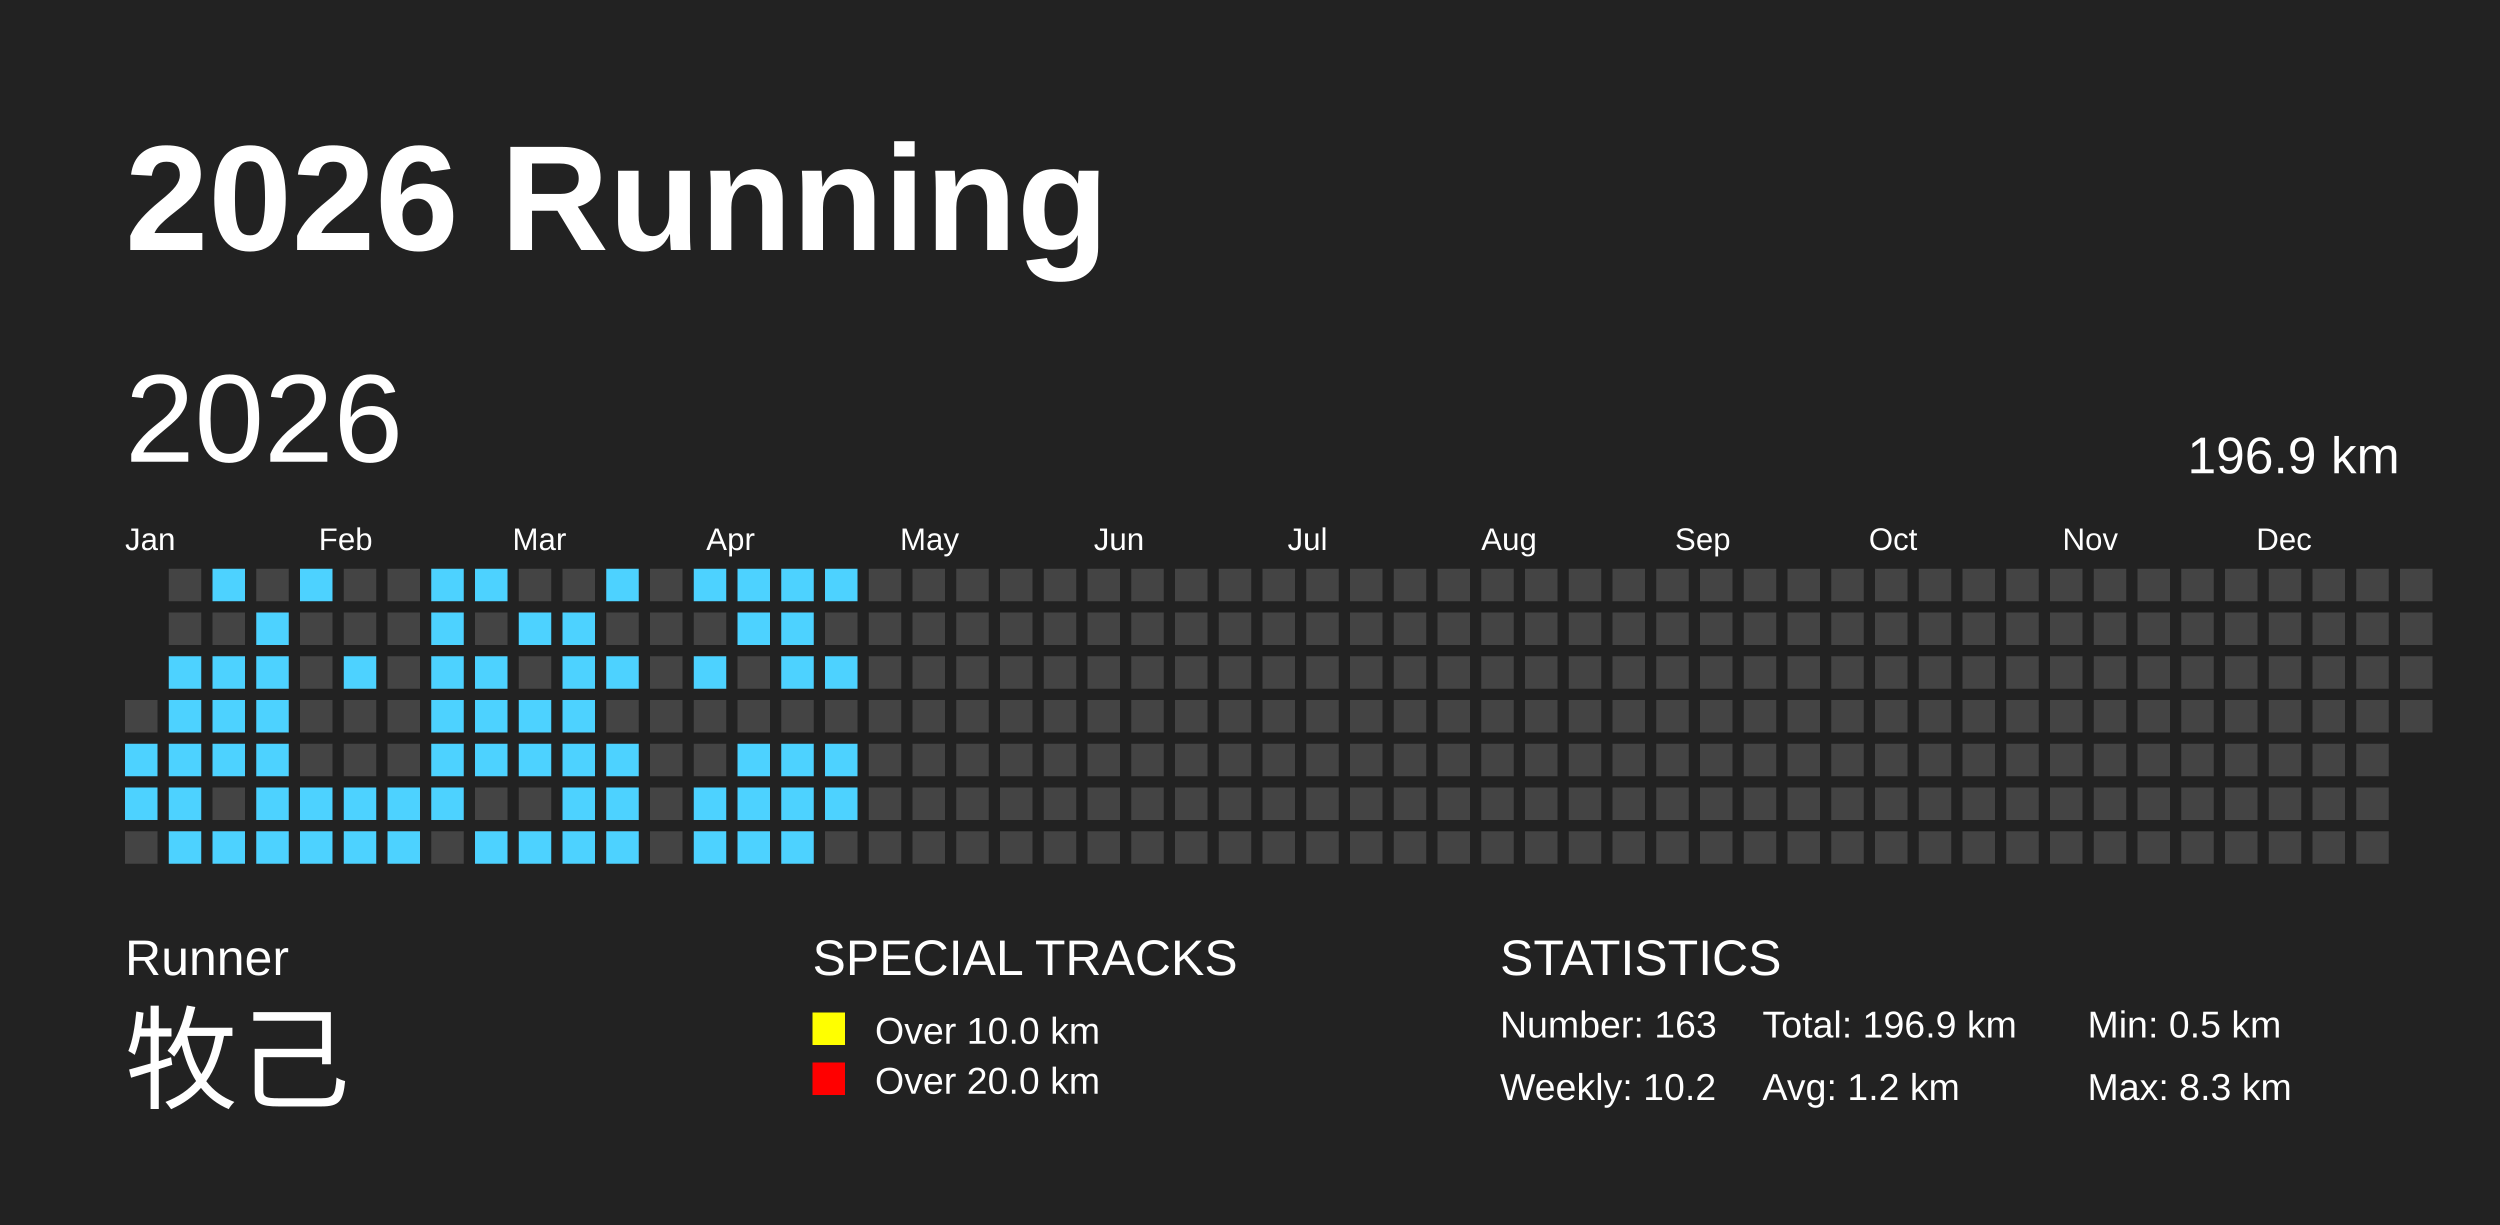
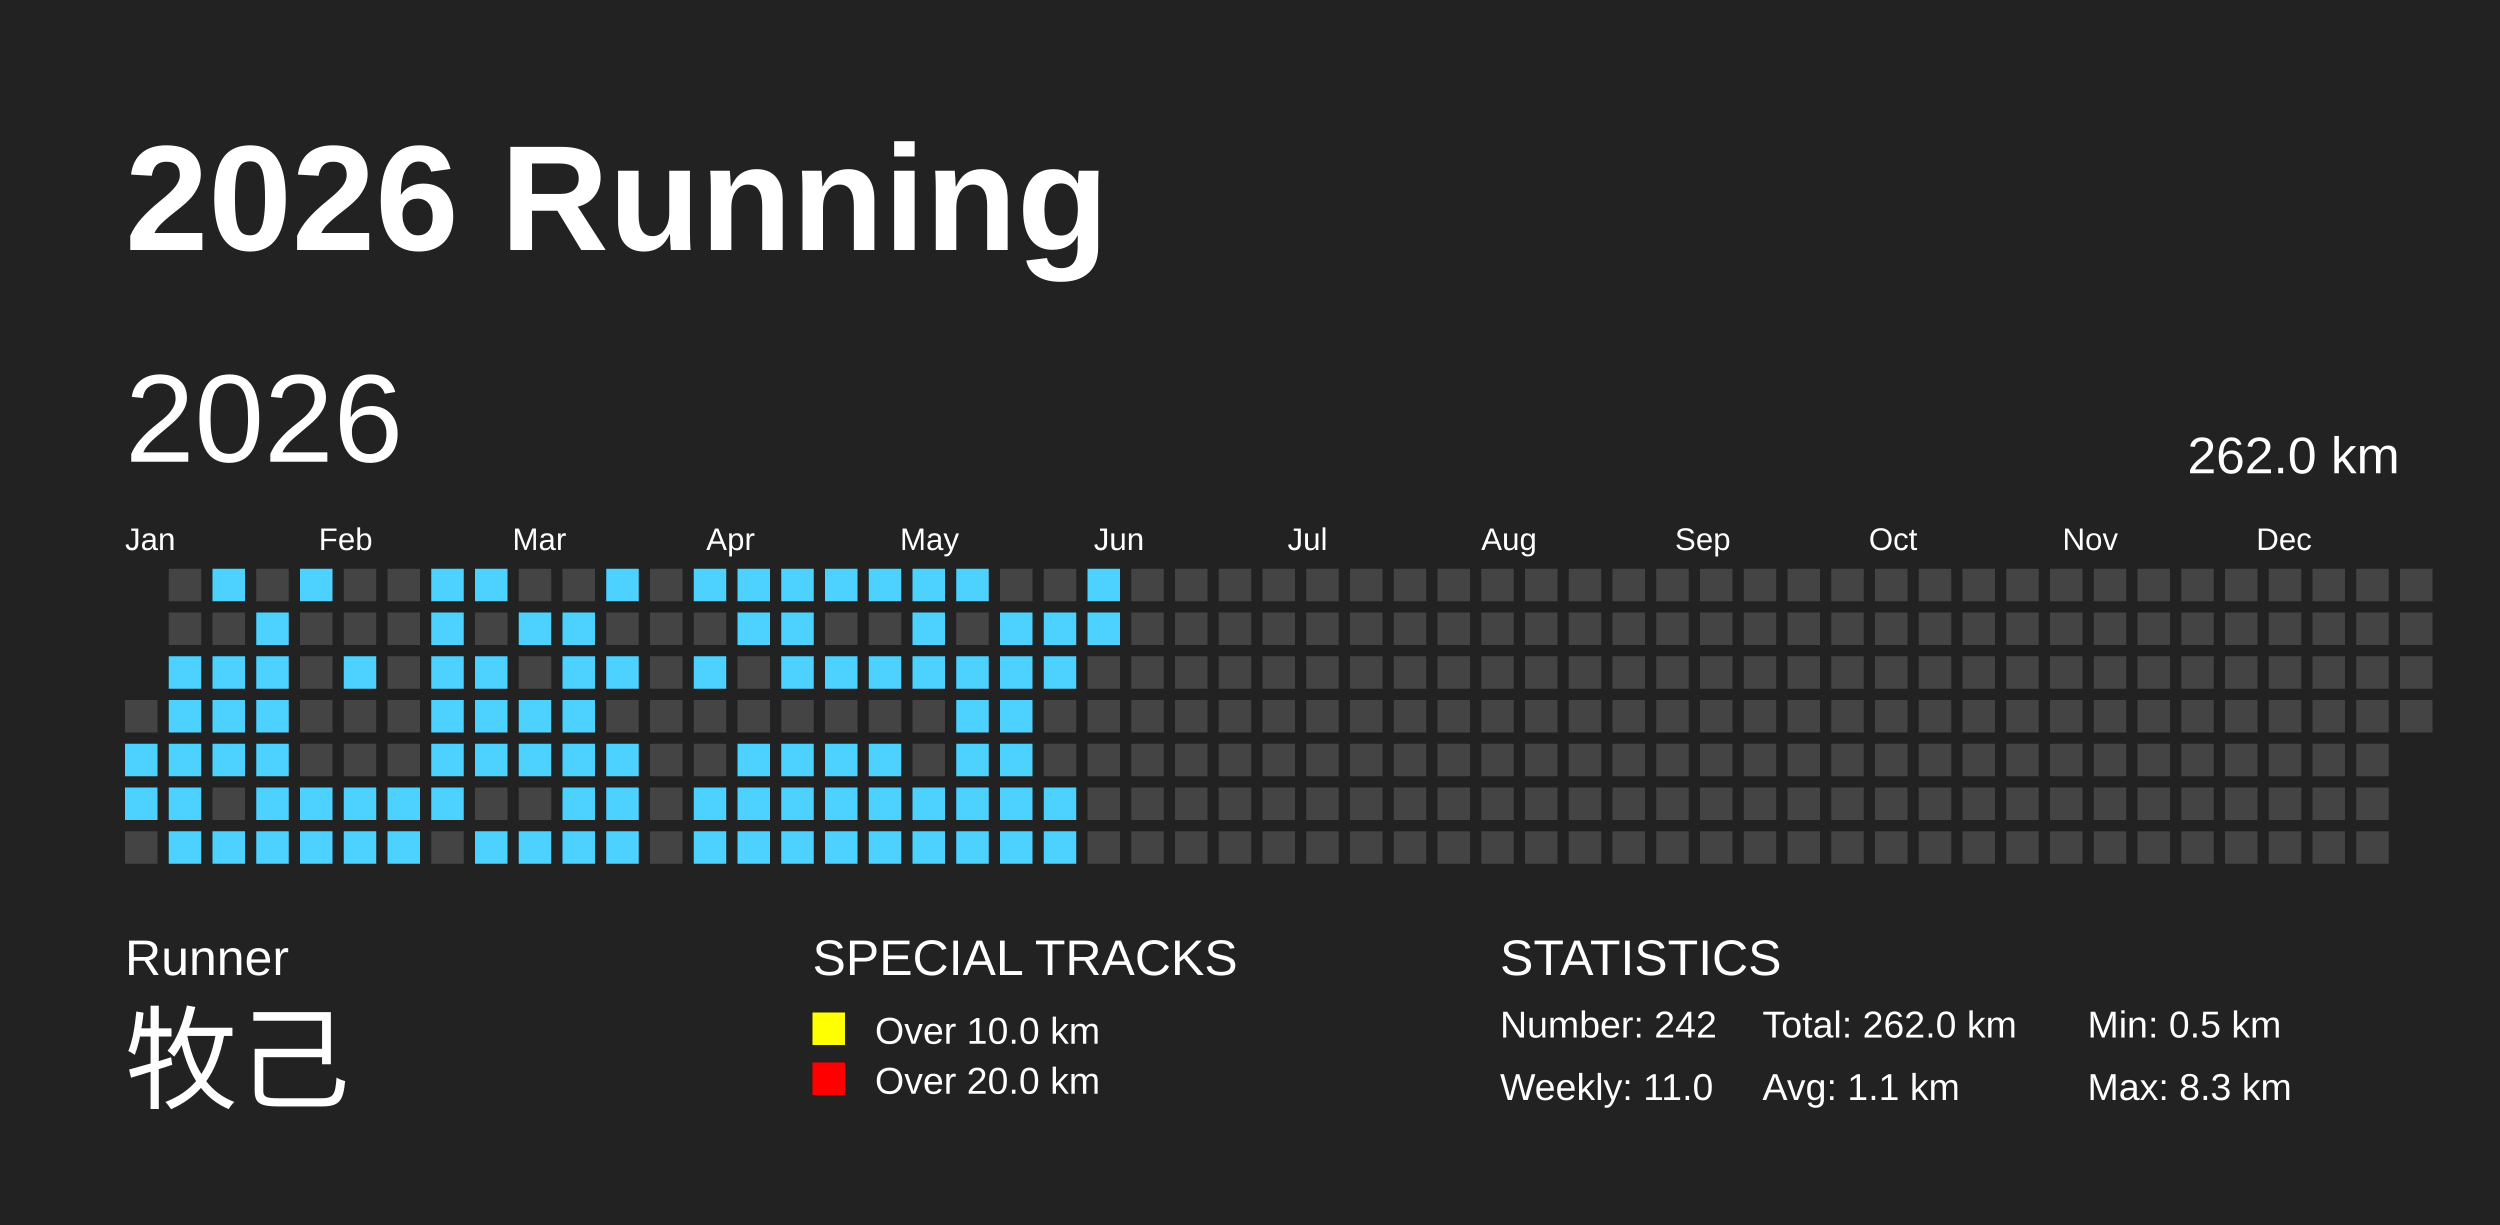
<svg xmlns="http://www.w3.org/2000/svg" baseProfile="full" height="98mm" version="1.1" viewBox="0,0,200,98" width="200mm">
  <defs />
  <rect fill="#222222" height="98" width="200" x="0" y="0" />
  <text fill="#FFFFFF" style="font-size:12px; font-family:Arial; font-weight:bold;" x="10" y="20">2026 Running</text>
  <text fill="#FFFFFF" style="font-size:4px; font-family:Arial" x="10" y="78">Runner</text>
  <text fill="#FFFFFF" style="font-size:9px; font-family:Arial" x="10" y="88">牧己</text>
  <text fill="#FFFFFF" style="font-size:4px; font-family:Arial" x="65" y="78">SPECIAL TRACKS</text>
  <rect fill="yellow" height="2.6" width="2.6" x="65" y="81" />
  <text fill="#FFFFFF" style="font-size:3px; font-family:Arial" x="70" y="83.5">Over 10.0 km</text>
  <rect fill="red" height="2.6" width="2.6" x="65" y="85" />
  <text fill="#FFFFFF" style="font-size:3px; font-family:Arial" x="70" y="87.5">Over 20.0 km</text>
  <text fill="#FFFFFF" style="font-size:4px; font-family:Arial" x="120" y="78">STATISTICS</text>
-   <text fill="#FFFFFF" style="font-size:3px; font-family:Arial" x="120" y="83">Number: 163</text>
-   <text fill="#FFFFFF" style="font-size:3px; font-family:Arial" x="120" y="88">Weekly: 10.2</text>
-   <text fill="#FFFFFF" style="font-size:3px; font-family:Arial" x="141" y="83">Total: 196.9 km</text>
-   <text fill="#FFFFFF" style="font-size:3px; font-family:Arial" x="141" y="88">Avg: 1.2 km</text>
+   <text fill="#FFFFFF" style="font-size:3px; font-family:Arial" x="120" y="83">Number: 242</text>
+   <text fill="#FFFFFF" style="font-size:3px; font-family:Arial" x="120" y="88">Weekly: 11.0</text>
+   <text fill="#FFFFFF" style="font-size:3px; font-family:Arial" x="141" y="83">Total: 262.0 km</text>
+   <text fill="#FFFFFF" style="font-size:3px; font-family:Arial" x="141" y="88">Avg: 1.1 km</text>
  <text fill="#FFFFFF" style="font-size:3px; font-family:Arial" x="167" y="83">Min: 0.5 km</text>
  <text fill="#FFFFFF" style="font-size:3px; font-family:Arial" x="167" y="88">Max: 8.3 km</text>
  <text dominant-baseline="hanging" fill="#FFFFFF" style="font-size:10.0px; font-family:Arial;" x="10" y="30">2026</text>
-   <text dominant-baseline="hanging" fill="#FFFFFF" style="font-size:4.125px; font-family:Arial;" x="175" y="35">196.9 km</text>
+   <text dominant-baseline="hanging" fill="#FFFFFF" style="font-size:4.125px; font-family:Arial;" x="175" y="35">262.0 km</text>
  <text fill="#FFFFFF" style="font-size:2.5px; font-family:Arial" x="10.0" y="44">Jan</text>
  <text fill="#FFFFFF" style="font-size:2.5px; font-family:Arial" x="25.5" y="44">Feb</text>
  <text fill="#FFFFFF" style="font-size:2.5px; font-family:Arial" x="41.0" y="44">Mar</text>
  <text fill="#FFFFFF" style="font-size:2.5px; font-family:Arial" x="56.5" y="44">Apr</text>
  <text fill="#FFFFFF" style="font-size:2.5px; font-family:Arial" x="72.0" y="44">May</text>
  <text fill="#FFFFFF" style="font-size:2.5px; font-family:Arial" x="87.5" y="44">Jun</text>
  <text fill="#FFFFFF" style="font-size:2.5px; font-family:Arial" x="103.0" y="44">Jul</text>
  <text fill="#FFFFFF" style="font-size:2.5px; font-family:Arial" x="118.5" y="44">Aug</text>
  <text fill="#FFFFFF" style="font-size:2.5px; font-family:Arial" x="134.0" y="44">Sep</text>
  <text fill="#FFFFFF" style="font-size:2.5px; font-family:Arial" x="149.5" y="44">Oct</text>
  <text fill="#FFFFFF" style="font-size:2.5px; font-family:Arial" x="165.0" y="44">Nov</text>
  <text fill="#FFFFFF" style="font-size:2.5px; font-family:Arial" x="180.5" y="44">Dec</text>
  <rect fill="#444444" height="2.6" width="2.6" x="10.0" y="56.0" />
  <rect fill="#4DD2FF" height="2.6" width="2.6" x="10.0" y="59.5" />
  <rect fill="#4DD2FF" height="2.6" width="2.6" x="10.0" y="63.0" />
  <rect fill="#444444" height="2.6" width="2.6" x="10.0" y="66.5" />
  <rect fill="#444444" height="2.6" width="2.6" x="13.5" y="45.5" />
  <rect fill="#444444" height="2.6" width="2.6" x="13.5" y="49.0" />
  <rect fill="#4DD2FF" height="2.6" width="2.6" x="13.5" y="52.5" />
  <rect fill="#4DD2FF" height="2.6" width="2.6" x="13.5" y="56.0" />
  <rect fill="#4DD2FF" height="2.6" width="2.6" x="13.5" y="59.5" />
  <rect fill="#4DD2FF" height="2.6" width="2.6" x="13.5" y="63.0" />
  <rect fill="#4DD2FF" height="2.6" width="2.6" x="13.5" y="66.5" />
  <rect fill="#4DD2FF" height="2.6" width="2.6" x="17.0" y="45.5" />
  <rect fill="#444444" height="2.6" width="2.6" x="17.0" y="49.0" />
  <rect fill="#4DD2FF" height="2.6" width="2.6" x="17.0" y="52.5" />
  <rect fill="#4DD2FF" height="2.6" width="2.6" x="17.0" y="56.0" />
  <rect fill="#4DD2FF" height="2.6" width="2.6" x="17.0" y="59.5" />
  <rect fill="#444444" height="2.6" width="2.6" x="17.0" y="63.0" />
  <rect fill="#4DD2FF" height="2.6" width="2.6" x="17.0" y="66.5" />
  <rect fill="#444444" height="2.6" width="2.6" x="20.5" y="45.5" />
  <rect fill="#4DD2FF" height="2.6" width="2.6" x="20.5" y="49.0" />
  <rect fill="#4DD2FF" height="2.6" width="2.6" x="20.5" y="52.5" />
  <rect fill="#4DD2FF" height="2.6" width="2.6" x="20.5" y="56.0" />
  <rect fill="#4DD2FF" height="2.6" width="2.6" x="20.5" y="59.5" />
  <rect fill="#4DD2FF" height="2.6" width="2.6" x="20.5" y="63.0" />
  <rect fill="#4DD2FF" height="2.6" width="2.6" x="20.5" y="66.5" />
  <rect fill="#4DD2FF" height="2.6" width="2.6" x="24.0" y="45.5" />
  <rect fill="#444444" height="2.6" width="2.6" x="24.0" y="49.0" />
  <rect fill="#444444" height="2.6" width="2.6" x="24.0" y="52.5" />
  <rect fill="#444444" height="2.6" width="2.6" x="24.0" y="56.0" />
  <rect fill="#444444" height="2.6" width="2.6" x="24.0" y="59.5" />
  <rect fill="#4DD2FF" height="2.6" width="2.6" x="24.0" y="63.0" />
  <rect fill="#4DD2FF" height="2.6" width="2.6" x="24.0" y="66.5" />
  <rect fill="#444444" height="2.6" width="2.6" x="27.5" y="45.5" />
  <rect fill="#444444" height="2.6" width="2.6" x="27.5" y="49.0" />
  <rect fill="#4DD2FF" height="2.6" width="2.6" x="27.5" y="52.5" />
  <rect fill="#444444" height="2.6" width="2.6" x="27.5" y="56.0" />
  <rect fill="#444444" height="2.6" width="2.6" x="27.5" y="59.5" />
  <rect fill="#4DD2FF" height="2.6" width="2.6" x="27.5" y="63.0" />
  <rect fill="#4DD2FF" height="2.6" width="2.6" x="27.5" y="66.5" />
  <rect fill="#444444" height="2.6" width="2.6" x="31.0" y="45.5" />
  <rect fill="#444444" height="2.6" width="2.6" x="31.0" y="49.0" />
  <rect fill="#444444" height="2.6" width="2.6" x="31.0" y="52.5" />
  <rect fill="#444444" height="2.6" width="2.6" x="31.0" y="56.0" />
  <rect fill="#444444" height="2.6" width="2.6" x="31.0" y="59.5" />
  <rect fill="#4DD2FF" height="2.6" width="2.6" x="31.0" y="63.0" />
  <rect fill="#4DD2FF" height="2.6" width="2.6" x="31.0" y="66.5" />
  <rect fill="#4DD2FF" height="2.6" width="2.6" x="34.5" y="45.5" />
  <rect fill="#4DD2FF" height="2.6" width="2.6" x="34.5" y="49.0" />
  <rect fill="#4DD2FF" height="2.6" width="2.6" x="34.5" y="52.5" />
  <rect fill="#4DD2FF" height="2.6" width="2.6" x="34.5" y="56.0" />
  <rect fill="#4DD2FF" height="2.6" width="2.6" x="34.5" y="59.5" />
  <rect fill="#4DD2FF" height="2.6" width="2.6" x="34.5" y="63.0" />
  <rect fill="#444444" height="2.6" width="2.6" x="34.5" y="66.5" />
  <rect fill="#4DD2FF" height="2.6" width="2.6" x="38.0" y="45.5" />
  <rect fill="#444444" height="2.6" width="2.6" x="38.0" y="49.0" />
  <rect fill="#4DD2FF" height="2.6" width="2.6" x="38.0" y="52.5" />
  <rect fill="#4DD2FF" height="2.6" width="2.6" x="38.0" y="56.0" />
  <rect fill="#4DD2FF" height="2.6" width="2.6" x="38.0" y="59.5" />
  <rect fill="#444444" height="2.6" width="2.6" x="38.0" y="63.0" />
  <rect fill="#4DD2FF" height="2.6" width="2.6" x="38.0" y="66.5" />
  <rect fill="#444444" height="2.6" width="2.6" x="41.5" y="45.5" />
  <rect fill="#4DD2FF" height="2.6" width="2.6" x="41.5" y="49.0" />
  <rect fill="#444444" height="2.6" width="2.6" x="41.5" y="52.5" />
  <rect fill="#4DD2FF" height="2.6" width="2.6" x="41.5" y="56.0" />
  <rect fill="#4DD2FF" height="2.6" width="2.6" x="41.5" y="59.5" />
  <rect fill="#444444" height="2.6" width="2.6" x="41.5" y="63.0" />
  <rect fill="#4DD2FF" height="2.6" width="2.6" x="41.5" y="66.5" />
  <rect fill="#444444" height="2.6" width="2.6" x="45.0" y="45.5" />
  <rect fill="#4DD2FF" height="2.6" width="2.6" x="45.0" y="49.0" />
  <rect fill="#4DD2FF" height="2.6" width="2.6" x="45.0" y="52.5" />
  <rect fill="#4DD2FF" height="2.6" width="2.6" x="45.0" y="56.0" />
  <rect fill="#4DD2FF" height="2.6" width="2.6" x="45.0" y="59.5" />
  <rect fill="#4DD2FF" height="2.6" width="2.6" x="45.0" y="63.0" />
  <rect fill="#4DD2FF" height="2.6" width="2.6" x="45.0" y="66.5" />
  <rect fill="#4DD2FF" height="2.6" width="2.6" x="48.5" y="45.5" />
  <rect fill="#444444" height="2.6" width="2.6" x="48.5" y="49.0" />
  <rect fill="#4DD2FF" height="2.6" width="2.6" x="48.5" y="52.5" />
  <rect fill="#444444" height="2.6" width="2.6" x="48.5" y="56.0" />
  <rect fill="#4DD2FF" height="2.6" width="2.6" x="48.5" y="59.5" />
  <rect fill="#4DD2FF" height="2.6" width="2.6" x="48.5" y="63.0" />
  <rect fill="#4DD2FF" height="2.6" width="2.6" x="48.5" y="66.5" />
  <rect fill="#444444" height="2.6" width="2.6" x="52.0" y="45.5" />
  <rect fill="#444444" height="2.6" width="2.6" x="52.0" y="49.0" />
  <rect fill="#444444" height="2.6" width="2.6" x="52.0" y="52.5" />
  <rect fill="#444444" height="2.6" width="2.6" x="52.0" y="56.0" />
  <rect fill="#444444" height="2.6" width="2.6" x="52.0" y="59.5" />
  <rect fill="#444444" height="2.6" width="2.6" x="52.0" y="63.0" />
  <rect fill="#444444" height="2.6" width="2.6" x="52.0" y="66.5" />
  <rect fill="#4DD2FF" height="2.6" width="2.6" x="55.5" y="45.5" />
  <rect fill="#444444" height="2.6" width="2.6" x="55.5" y="49.0" />
  <rect fill="#4DD2FF" height="2.6" width="2.6" x="55.5" y="52.5" />
  <rect fill="#444444" height="2.6" width="2.6" x="55.5" y="56.0" />
  <rect fill="#444444" height="2.6" width="2.6" x="55.5" y="59.5" />
  <rect fill="#4DD2FF" height="2.6" width="2.6" x="55.5" y="63.0" />
  <rect fill="#4DD2FF" height="2.6" width="2.6" x="55.5" y="66.5" />
  <rect fill="#4DD2FF" height="2.6" width="2.6" x="59.0" y="45.5" />
  <rect fill="#4DD2FF" height="2.6" width="2.6" x="59.0" y="49.0" />
  <rect fill="#444444" height="2.6" width="2.6" x="59.0" y="52.5" />
  <rect fill="#444444" height="2.6" width="2.6" x="59.0" y="56.0" />
  <rect fill="#4DD2FF" height="2.6" width="2.6" x="59.0" y="59.5" />
  <rect fill="#4DD2FF" height="2.6" width="2.6" x="59.0" y="63.0" />
  <rect fill="#4DD2FF" height="2.6" width="2.6" x="59.0" y="66.5" />
  <rect fill="#4DD2FF" height="2.6" width="2.6" x="62.5" y="45.5" />
  <rect fill="#4DD2FF" height="2.6" width="2.6" x="62.5" y="49.0" />
  <rect fill="#4DD2FF" height="2.6" width="2.6" x="62.5" y="52.5" />
  <rect fill="#444444" height="2.6" width="2.6" x="62.5" y="56.0" />
  <rect fill="#4DD2FF" height="2.6" width="2.6" x="62.5" y="59.5" />
  <rect fill="#4DD2FF" height="2.6" width="2.6" x="62.5" y="63.0" />
  <rect fill="#4DD2FF" height="2.6" width="2.6" x="62.5" y="66.5" />
  <rect fill="#4DD2FF" height="2.6" width="2.6" x="66.0" y="45.5" />
  <rect fill="#444444" height="2.6" width="2.6" x="66.0" y="49.0" />
  <rect fill="#4DD2FF" height="2.6" width="2.6" x="66.0" y="52.5" />
  <rect fill="#444444" height="2.6" width="2.6" x="66.0" y="56.0" />
  <rect fill="#4DD2FF" height="2.6" width="2.6" x="66.0" y="59.5" />
  <rect fill="#4DD2FF" height="2.6" width="2.6" x="66.0" y="63.0" />
-   <rect fill="#444444" height="2.6" width="2.6" x="66.0" y="66.5" />
-   <rect fill="#444444" height="2.6" width="2.6" x="69.5" y="45.5" />
+   <rect fill="#4DD2FF" height="2.6" width="2.6" x="66.0" y="66.5" />
+   <rect fill="#4DD2FF" height="2.6" width="2.6" x="69.5" y="45.5" />
  <rect fill="#444444" height="2.6" width="2.6" x="69.5" y="49.0" />
-   <rect fill="#444444" height="2.6" width="2.6" x="69.5" y="52.5" />
+   <rect fill="#4DD2FF" height="2.6" width="2.6" x="69.5" y="52.5" />
  <rect fill="#444444" height="2.6" width="2.6" x="69.5" y="56.0" />
-   <rect fill="#444444" height="2.6" width="2.6" x="69.5" y="59.5" />
-   <rect fill="#444444" height="2.6" width="2.6" x="69.5" y="63.0" />
-   <rect fill="#444444" height="2.6" width="2.6" x="69.5" y="66.5" />
-   <rect fill="#444444" height="2.6" width="2.6" x="73.0" y="45.5" />
-   <rect fill="#444444" height="2.6" width="2.6" x="73.0" y="49.0" />
-   <rect fill="#444444" height="2.6" width="2.6" x="73.0" y="52.5" />
+   <rect fill="#4DD2FF" height="2.6" width="2.6" x="69.5" y="59.5" />
+   <rect fill="#4DD2FF" height="2.6" width="2.6" x="69.5" y="63.0" />
+   <rect fill="#4DD2FF" height="2.6" width="2.6" x="69.5" y="66.5" />
+   <rect fill="#4DD2FF" height="2.6" width="2.6" x="73.0" y="45.5" />
+   <rect fill="#4DD2FF" height="2.6" width="2.6" x="73.0" y="49.0" />
+   <rect fill="#4DD2FF" height="2.6" width="2.6" x="73.0" y="52.5" />
  <rect fill="#444444" height="2.6" width="2.6" x="73.0" y="56.0" />
  <rect fill="#444444" height="2.6" width="2.6" x="73.0" y="59.5" />
-   <rect fill="#444444" height="2.6" width="2.6" x="73.0" y="63.0" />
-   <rect fill="#444444" height="2.6" width="2.6" x="73.0" y="66.5" />
-   <rect fill="#444444" height="2.6" width="2.6" x="76.5" y="45.5" />
+   <rect fill="#4DD2FF" height="2.6" width="2.6" x="73.0" y="63.0" />
+   <rect fill="#4DD2FF" height="2.6" width="2.6" x="73.0" y="66.5" />
+   <rect fill="#4DD2FF" height="2.6" width="2.6" x="76.5" y="45.5" />
  <rect fill="#444444" height="2.6" width="2.6" x="76.5" y="49.0" />
-   <rect fill="#444444" height="2.6" width="2.6" x="76.5" y="52.5" />
-   <rect fill="#444444" height="2.6" width="2.6" x="76.5" y="56.0" />
-   <rect fill="#444444" height="2.6" width="2.6" x="76.5" y="59.5" />
-   <rect fill="#444444" height="2.6" width="2.6" x="76.5" y="63.0" />
-   <rect fill="#444444" height="2.6" width="2.6" x="76.5" y="66.5" />
+   <rect fill="#4DD2FF" height="2.6" width="2.6" x="76.5" y="52.5" />
+   <rect fill="#4DD2FF" height="2.6" width="2.6" x="76.5" y="56.0" />
+   <rect fill="#4DD2FF" height="2.6" width="2.6" x="76.5" y="59.5" />
+   <rect fill="#4DD2FF" height="2.6" width="2.6" x="76.5" y="63.0" />
+   <rect fill="#4DD2FF" height="2.6" width="2.6" x="76.5" y="66.5" />
  <rect fill="#444444" height="2.6" width="2.6" x="80.0" y="45.5" />
-   <rect fill="#444444" height="2.6" width="2.6" x="80.0" y="49.0" />
-   <rect fill="#444444" height="2.6" width="2.6" x="80.0" y="52.5" />
-   <rect fill="#444444" height="2.6" width="2.6" x="80.0" y="56.0" />
-   <rect fill="#444444" height="2.6" width="2.6" x="80.0" y="59.5" />
-   <rect fill="#444444" height="2.6" width="2.6" x="80.0" y="63.0" />
-   <rect fill="#444444" height="2.6" width="2.6" x="80.0" y="66.5" />
+   <rect fill="#4DD2FF" height="2.6" width="2.6" x="80.0" y="49.0" />
+   <rect fill="#4DD2FF" height="2.6" width="2.6" x="80.0" y="52.5" />
+   <rect fill="#4DD2FF" height="2.6" width="2.6" x="80.0" y="56.0" />
+   <rect fill="#4DD2FF" height="2.6" width="2.6" x="80.0" y="59.5" />
+   <rect fill="#4DD2FF" height="2.6" width="2.6" x="80.0" y="63.0" />
+   <rect fill="#4DD2FF" height="2.6" width="2.6" x="80.0" y="66.5" />
  <rect fill="#444444" height="2.6" width="2.6" x="83.5" y="45.5" />
-   <rect fill="#444444" height="2.6" width="2.6" x="83.5" y="49.0" />
-   <rect fill="#444444" height="2.6" width="2.6" x="83.5" y="52.5" />
+   <rect fill="#4DD2FF" height="2.6" width="2.6" x="83.5" y="49.0" />
+   <rect fill="#4DD2FF" height="2.6" width="2.6" x="83.5" y="52.5" />
  <rect fill="#444444" height="2.6" width="2.6" x="83.5" y="56.0" />
  <rect fill="#444444" height="2.6" width="2.6" x="83.5" y="59.5" />
-   <rect fill="#444444" height="2.6" width="2.6" x="83.5" y="63.0" />
-   <rect fill="#444444" height="2.6" width="2.6" x="83.5" y="66.5" />
-   <rect fill="#444444" height="2.6" width="2.6" x="87.0" y="45.5" />
-   <rect fill="#444444" height="2.6" width="2.6" x="87.0" y="49.0" />
+   <rect fill="#4DD2FF" height="2.6" width="2.6" x="83.5" y="63.0" />
+   <rect fill="#4DD2FF" height="2.6" width="2.6" x="83.5" y="66.5" />
+   <rect fill="#4DD2FF" height="2.6" width="2.6" x="87.0" y="45.5" />
+   <rect fill="#4DD2FF" height="2.6" width="2.6" x="87.0" y="49.0" />
  <rect fill="#444444" height="2.6" width="2.6" x="87.0" y="52.5" />
  <rect fill="#444444" height="2.6" width="2.6" x="87.0" y="56.0" />
  <rect fill="#444444" height="2.6" width="2.6" x="87.0" y="59.5" />
  <rect fill="#444444" height="2.6" width="2.6" x="87.0" y="63.0" />
  <rect fill="#444444" height="2.6" width="2.6" x="87.0" y="66.5" />
  <rect fill="#444444" height="2.6" width="2.6" x="90.5" y="45.5" />
  <rect fill="#444444" height="2.6" width="2.6" x="90.5" y="49.0" />
  <rect fill="#444444" height="2.6" width="2.6" x="90.5" y="52.5" />
  <rect fill="#444444" height="2.6" width="2.6" x="90.5" y="56.0" />
  <rect fill="#444444" height="2.6" width="2.6" x="90.5" y="59.5" />
  <rect fill="#444444" height="2.6" width="2.6" x="90.5" y="63.0" />
  <rect fill="#444444" height="2.6" width="2.6" x="90.5" y="66.5" />
  <rect fill="#444444" height="2.6" width="2.6" x="94.0" y="45.5" />
  <rect fill="#444444" height="2.6" width="2.6" x="94.0" y="49.0" />
  <rect fill="#444444" height="2.6" width="2.6" x="94.0" y="52.5" />
  <rect fill="#444444" height="2.6" width="2.6" x="94.0" y="56.0" />
  <rect fill="#444444" height="2.6" width="2.6" x="94.0" y="59.5" />
  <rect fill="#444444" height="2.6" width="2.6" x="94.0" y="63.0" />
  <rect fill="#444444" height="2.6" width="2.6" x="94.0" y="66.5" />
  <rect fill="#444444" height="2.6" width="2.6" x="97.5" y="45.5" />
  <rect fill="#444444" height="2.6" width="2.6" x="97.5" y="49.0" />
  <rect fill="#444444" height="2.6" width="2.6" x="97.5" y="52.5" />
  <rect fill="#444444" height="2.6" width="2.6" x="97.5" y="56.0" />
  <rect fill="#444444" height="2.6" width="2.6" x="97.5" y="59.5" />
  <rect fill="#444444" height="2.6" width="2.6" x="97.5" y="63.0" />
  <rect fill="#444444" height="2.6" width="2.6" x="97.5" y="66.5" />
  <rect fill="#444444" height="2.6" width="2.6" x="101.0" y="45.5" />
  <rect fill="#444444" height="2.6" width="2.6" x="101.0" y="49.0" />
  <rect fill="#444444" height="2.6" width="2.6" x="101.0" y="52.5" />
  <rect fill="#444444" height="2.6" width="2.6" x="101.0" y="56.0" />
  <rect fill="#444444" height="2.6" width="2.6" x="101.0" y="59.5" />
  <rect fill="#444444" height="2.6" width="2.6" x="101.0" y="63.0" />
  <rect fill="#444444" height="2.6" width="2.6" x="101.0" y="66.5" />
  <rect fill="#444444" height="2.6" width="2.6" x="104.5" y="45.5" />
  <rect fill="#444444" height="2.6" width="2.6" x="104.5" y="49.0" />
  <rect fill="#444444" height="2.6" width="2.6" x="104.5" y="52.5" />
  <rect fill="#444444" height="2.6" width="2.6" x="104.5" y="56.0" />
  <rect fill="#444444" height="2.6" width="2.6" x="104.5" y="59.5" />
  <rect fill="#444444" height="2.6" width="2.6" x="104.5" y="63.0" />
  <rect fill="#444444" height="2.6" width="2.6" x="104.5" y="66.5" />
  <rect fill="#444444" height="2.6" width="2.6" x="108.0" y="45.5" />
  <rect fill="#444444" height="2.6" width="2.6" x="108.0" y="49.0" />
  <rect fill="#444444" height="2.6" width="2.6" x="108.0" y="52.5" />
  <rect fill="#444444" height="2.6" width="2.6" x="108.0" y="56.0" />
  <rect fill="#444444" height="2.6" width="2.6" x="108.0" y="59.5" />
  <rect fill="#444444" height="2.6" width="2.6" x="108.0" y="63.0" />
  <rect fill="#444444" height="2.6" width="2.6" x="108.0" y="66.5" />
  <rect fill="#444444" height="2.6" width="2.6" x="111.5" y="45.5" />
  <rect fill="#444444" height="2.6" width="2.6" x="111.5" y="49.0" />
  <rect fill="#444444" height="2.6" width="2.6" x="111.5" y="52.5" />
  <rect fill="#444444" height="2.6" width="2.6" x="111.5" y="56.0" />
  <rect fill="#444444" height="2.6" width="2.6" x="111.5" y="59.5" />
  <rect fill="#444444" height="2.6" width="2.6" x="111.5" y="63.0" />
  <rect fill="#444444" height="2.6" width="2.6" x="111.5" y="66.5" />
  <rect fill="#444444" height="2.6" width="2.6" x="115.0" y="45.5" />
  <rect fill="#444444" height="2.6" width="2.6" x="115.0" y="49.0" />
  <rect fill="#444444" height="2.6" width="2.6" x="115.0" y="52.5" />
  <rect fill="#444444" height="2.6" width="2.6" x="115.0" y="56.0" />
  <rect fill="#444444" height="2.6" width="2.6" x="115.0" y="59.5" />
  <rect fill="#444444" height="2.6" width="2.6" x="115.0" y="63.0" />
  <rect fill="#444444" height="2.6" width="2.6" x="115.0" y="66.5" />
  <rect fill="#444444" height="2.6" width="2.6" x="118.5" y="45.5" />
  <rect fill="#444444" height="2.6" width="2.6" x="118.5" y="49.0" />
  <rect fill="#444444" height="2.6" width="2.6" x="118.5" y="52.5" />
  <rect fill="#444444" height="2.6" width="2.6" x="118.5" y="56.0" />
  <rect fill="#444444" height="2.6" width="2.6" x="118.5" y="59.5" />
  <rect fill="#444444" height="2.6" width="2.6" x="118.5" y="63.0" />
  <rect fill="#444444" height="2.6" width="2.6" x="118.5" y="66.5" />
  <rect fill="#444444" height="2.6" width="2.6" x="122.0" y="45.5" />
  <rect fill="#444444" height="2.6" width="2.6" x="122.0" y="49.0" />
  <rect fill="#444444" height="2.6" width="2.6" x="122.0" y="52.5" />
  <rect fill="#444444" height="2.6" width="2.6" x="122.0" y="56.0" />
  <rect fill="#444444" height="2.6" width="2.6" x="122.0" y="59.5" />
  <rect fill="#444444" height="2.6" width="2.6" x="122.0" y="63.0" />
  <rect fill="#444444" height="2.6" width="2.6" x="122.0" y="66.5" />
  <rect fill="#444444" height="2.6" width="2.6" x="125.5" y="45.5" />
  <rect fill="#444444" height="2.6" width="2.6" x="125.5" y="49.0" />
  <rect fill="#444444" height="2.6" width="2.6" x="125.5" y="52.5" />
  <rect fill="#444444" height="2.6" width="2.6" x="125.5" y="56.0" />
  <rect fill="#444444" height="2.6" width="2.6" x="125.5" y="59.5" />
  <rect fill="#444444" height="2.6" width="2.6" x="125.5" y="63.0" />
  <rect fill="#444444" height="2.6" width="2.6" x="125.5" y="66.5" />
  <rect fill="#444444" height="2.6" width="2.6" x="129.0" y="45.5" />
  <rect fill="#444444" height="2.6" width="2.6" x="129.0" y="49.0" />
  <rect fill="#444444" height="2.6" width="2.6" x="129.0" y="52.5" />
  <rect fill="#444444" height="2.6" width="2.6" x="129.0" y="56.0" />
  <rect fill="#444444" height="2.6" width="2.6" x="129.0" y="59.5" />
  <rect fill="#444444" height="2.6" width="2.6" x="129.0" y="63.0" />
  <rect fill="#444444" height="2.6" width="2.6" x="129.0" y="66.5" />
  <rect fill="#444444" height="2.6" width="2.6" x="132.5" y="45.5" />
  <rect fill="#444444" height="2.6" width="2.6" x="132.5" y="49.0" />
  <rect fill="#444444" height="2.6" width="2.6" x="132.5" y="52.5" />
  <rect fill="#444444" height="2.6" width="2.6" x="132.5" y="56.0" />
  <rect fill="#444444" height="2.6" width="2.6" x="132.5" y="59.5" />
  <rect fill="#444444" height="2.6" width="2.6" x="132.5" y="63.0" />
  <rect fill="#444444" height="2.6" width="2.6" x="132.5" y="66.5" />
  <rect fill="#444444" height="2.6" width="2.6" x="136.0" y="45.5" />
  <rect fill="#444444" height="2.6" width="2.6" x="136.0" y="49.0" />
  <rect fill="#444444" height="2.6" width="2.6" x="136.0" y="52.5" />
  <rect fill="#444444" height="2.6" width="2.6" x="136.0" y="56.0" />
  <rect fill="#444444" height="2.6" width="2.6" x="136.0" y="59.5" />
  <rect fill="#444444" height="2.6" width="2.6" x="136.0" y="63.0" />
  <rect fill="#444444" height="2.6" width="2.6" x="136.0" y="66.5" />
  <rect fill="#444444" height="2.6" width="2.6" x="139.5" y="45.5" />
  <rect fill="#444444" height="2.6" width="2.6" x="139.5" y="49.0" />
  <rect fill="#444444" height="2.6" width="2.6" x="139.5" y="52.5" />
  <rect fill="#444444" height="2.6" width="2.6" x="139.5" y="56.0" />
  <rect fill="#444444" height="2.6" width="2.6" x="139.5" y="59.5" />
  <rect fill="#444444" height="2.6" width="2.6" x="139.5" y="63.0" />
  <rect fill="#444444" height="2.6" width="2.6" x="139.5" y="66.5" />
  <rect fill="#444444" height="2.6" width="2.6" x="143.0" y="45.5" />
  <rect fill="#444444" height="2.6" width="2.6" x="143.0" y="49.0" />
  <rect fill="#444444" height="2.6" width="2.6" x="143.0" y="52.5" />
  <rect fill="#444444" height="2.6" width="2.6" x="143.0" y="56.0" />
  <rect fill="#444444" height="2.6" width="2.6" x="143.0" y="59.5" />
  <rect fill="#444444" height="2.6" width="2.6" x="143.0" y="63.0" />
  <rect fill="#444444" height="2.6" width="2.6" x="143.0" y="66.5" />
  <rect fill="#444444" height="2.6" width="2.6" x="146.5" y="45.5" />
  <rect fill="#444444" height="2.6" width="2.6" x="146.5" y="49.0" />
  <rect fill="#444444" height="2.6" width="2.6" x="146.5" y="52.5" />
  <rect fill="#444444" height="2.6" width="2.6" x="146.5" y="56.0" />
  <rect fill="#444444" height="2.6" width="2.6" x="146.5" y="59.5" />
  <rect fill="#444444" height="2.6" width="2.6" x="146.5" y="63.0" />
  <rect fill="#444444" height="2.6" width="2.6" x="146.5" y="66.5" />
  <rect fill="#444444" height="2.6" width="2.6" x="150.0" y="45.5" />
  <rect fill="#444444" height="2.6" width="2.6" x="150.0" y="49.0" />
  <rect fill="#444444" height="2.6" width="2.6" x="150.0" y="52.5" />
  <rect fill="#444444" height="2.6" width="2.6" x="150.0" y="56.0" />
  <rect fill="#444444" height="2.6" width="2.6" x="150.0" y="59.5" />
  <rect fill="#444444" height="2.6" width="2.6" x="150.0" y="63.0" />
  <rect fill="#444444" height="2.6" width="2.6" x="150.0" y="66.5" />
  <rect fill="#444444" height="2.6" width="2.6" x="153.5" y="45.5" />
  <rect fill="#444444" height="2.6" width="2.6" x="153.5" y="49.0" />
  <rect fill="#444444" height="2.6" width="2.6" x="153.5" y="52.5" />
  <rect fill="#444444" height="2.6" width="2.6" x="153.5" y="56.0" />
  <rect fill="#444444" height="2.6" width="2.6" x="153.5" y="59.5" />
  <rect fill="#444444" height="2.6" width="2.6" x="153.5" y="63.0" />
  <rect fill="#444444" height="2.6" width="2.6" x="153.5" y="66.5" />
  <rect fill="#444444" height="2.6" width="2.6" x="157.0" y="45.5" />
  <rect fill="#444444" height="2.6" width="2.6" x="157.0" y="49.0" />
  <rect fill="#444444" height="2.6" width="2.6" x="157.0" y="52.5" />
  <rect fill="#444444" height="2.6" width="2.6" x="157.0" y="56.0" />
  <rect fill="#444444" height="2.6" width="2.6" x="157.0" y="59.5" />
  <rect fill="#444444" height="2.6" width="2.6" x="157.0" y="63.0" />
  <rect fill="#444444" height="2.6" width="2.6" x="157.0" y="66.5" />
  <rect fill="#444444" height="2.6" width="2.6" x="160.5" y="45.5" />
  <rect fill="#444444" height="2.6" width="2.6" x="160.5" y="49.0" />
  <rect fill="#444444" height="2.6" width="2.6" x="160.5" y="52.5" />
  <rect fill="#444444" height="2.6" width="2.6" x="160.5" y="56.0" />
  <rect fill="#444444" height="2.6" width="2.6" x="160.5" y="59.5" />
  <rect fill="#444444" height="2.6" width="2.6" x="160.5" y="63.0" />
  <rect fill="#444444" height="2.6" width="2.6" x="160.5" y="66.5" />
  <rect fill="#444444" height="2.6" width="2.6" x="164.0" y="45.5" />
  <rect fill="#444444" height="2.6" width="2.6" x="164.0" y="49.0" />
  <rect fill="#444444" height="2.6" width="2.6" x="164.0" y="52.5" />
  <rect fill="#444444" height="2.6" width="2.6" x="164.0" y="56.0" />
  <rect fill="#444444" height="2.6" width="2.6" x="164.0" y="59.5" />
  <rect fill="#444444" height="2.6" width="2.6" x="164.0" y="63.0" />
  <rect fill="#444444" height="2.6" width="2.6" x="164.0" y="66.5" />
  <rect fill="#444444" height="2.6" width="2.6" x="167.5" y="45.5" />
  <rect fill="#444444" height="2.6" width="2.6" x="167.5" y="49.0" />
  <rect fill="#444444" height="2.6" width="2.6" x="167.5" y="52.5" />
  <rect fill="#444444" height="2.6" width="2.6" x="167.5" y="56.0" />
  <rect fill="#444444" height="2.6" width="2.6" x="167.5" y="59.5" />
  <rect fill="#444444" height="2.6" width="2.6" x="167.5" y="63.0" />
  <rect fill="#444444" height="2.6" width="2.6" x="167.5" y="66.5" />
  <rect fill="#444444" height="2.6" width="2.6" x="171.0" y="45.5" />
  <rect fill="#444444" height="2.6" width="2.6" x="171.0" y="49.0" />
  <rect fill="#444444" height="2.6" width="2.6" x="171.0" y="52.5" />
  <rect fill="#444444" height="2.6" width="2.6" x="171.0" y="56.0" />
  <rect fill="#444444" height="2.6" width="2.6" x="171.0" y="59.5" />
  <rect fill="#444444" height="2.6" width="2.6" x="171.0" y="63.0" />
  <rect fill="#444444" height="2.6" width="2.6" x="171.0" y="66.5" />
  <rect fill="#444444" height="2.6" width="2.6" x="174.5" y="45.5" />
  <rect fill="#444444" height="2.6" width="2.6" x="174.5" y="49.0" />
  <rect fill="#444444" height="2.6" width="2.6" x="174.5" y="52.5" />
  <rect fill="#444444" height="2.6" width="2.6" x="174.5" y="56.0" />
  <rect fill="#444444" height="2.6" width="2.6" x="174.5" y="59.5" />
  <rect fill="#444444" height="2.6" width="2.6" x="174.5" y="63.0" />
  <rect fill="#444444" height="2.6" width="2.6" x="174.5" y="66.5" />
  <rect fill="#444444" height="2.6" width="2.6" x="178.0" y="45.5" />
  <rect fill="#444444" height="2.6" width="2.6" x="178.0" y="49.0" />
  <rect fill="#444444" height="2.6" width="2.6" x="178.0" y="52.5" />
  <rect fill="#444444" height="2.6" width="2.6" x="178.0" y="56.0" />
  <rect fill="#444444" height="2.6" width="2.6" x="178.0" y="59.5" />
  <rect fill="#444444" height="2.6" width="2.6" x="178.0" y="63.0" />
  <rect fill="#444444" height="2.6" width="2.6" x="178.0" y="66.5" />
  <rect fill="#444444" height="2.6" width="2.6" x="181.5" y="45.5" />
  <rect fill="#444444" height="2.6" width="2.6" x="181.5" y="49.0" />
  <rect fill="#444444" height="2.6" width="2.6" x="181.5" y="52.5" />
  <rect fill="#444444" height="2.6" width="2.6" x="181.5" y="56.0" />
  <rect fill="#444444" height="2.6" width="2.6" x="181.5" y="59.5" />
  <rect fill="#444444" height="2.6" width="2.6" x="181.5" y="63.0" />
  <rect fill="#444444" height="2.6" width="2.6" x="181.5" y="66.5" />
  <rect fill="#444444" height="2.6" width="2.6" x="185.0" y="45.5" />
  <rect fill="#444444" height="2.6" width="2.6" x="185.0" y="49.0" />
  <rect fill="#444444" height="2.6" width="2.6" x="185.0" y="52.5" />
  <rect fill="#444444" height="2.6" width="2.6" x="185.0" y="56.0" />
  <rect fill="#444444" height="2.6" width="2.6" x="185.0" y="59.5" />
  <rect fill="#444444" height="2.6" width="2.6" x="185.0" y="63.0" />
  <rect fill="#444444" height="2.6" width="2.6" x="185.0" y="66.5" />
  <rect fill="#444444" height="2.6" width="2.6" x="188.5" y="45.5" />
  <rect fill="#444444" height="2.6" width="2.6" x="188.5" y="49.0" />
  <rect fill="#444444" height="2.6" width="2.6" x="188.5" y="52.5" />
  <rect fill="#444444" height="2.6" width="2.6" x="188.5" y="56.0" />
  <rect fill="#444444" height="2.6" width="2.6" x="188.5" y="59.5" />
  <rect fill="#444444" height="2.6" width="2.6" x="188.5" y="63.0" />
  <rect fill="#444444" height="2.6" width="2.6" x="188.5" y="66.5" />
  <rect fill="#444444" height="2.6" width="2.6" x="192.0" y="45.5" />
  <rect fill="#444444" height="2.6" width="2.6" x="192.0" y="49.0" />
  <rect fill="#444444" height="2.6" width="2.6" x="192.0" y="52.5" />
  <rect fill="#444444" height="2.6" width="2.6" x="192.0" y="56.0" />
</svg>
